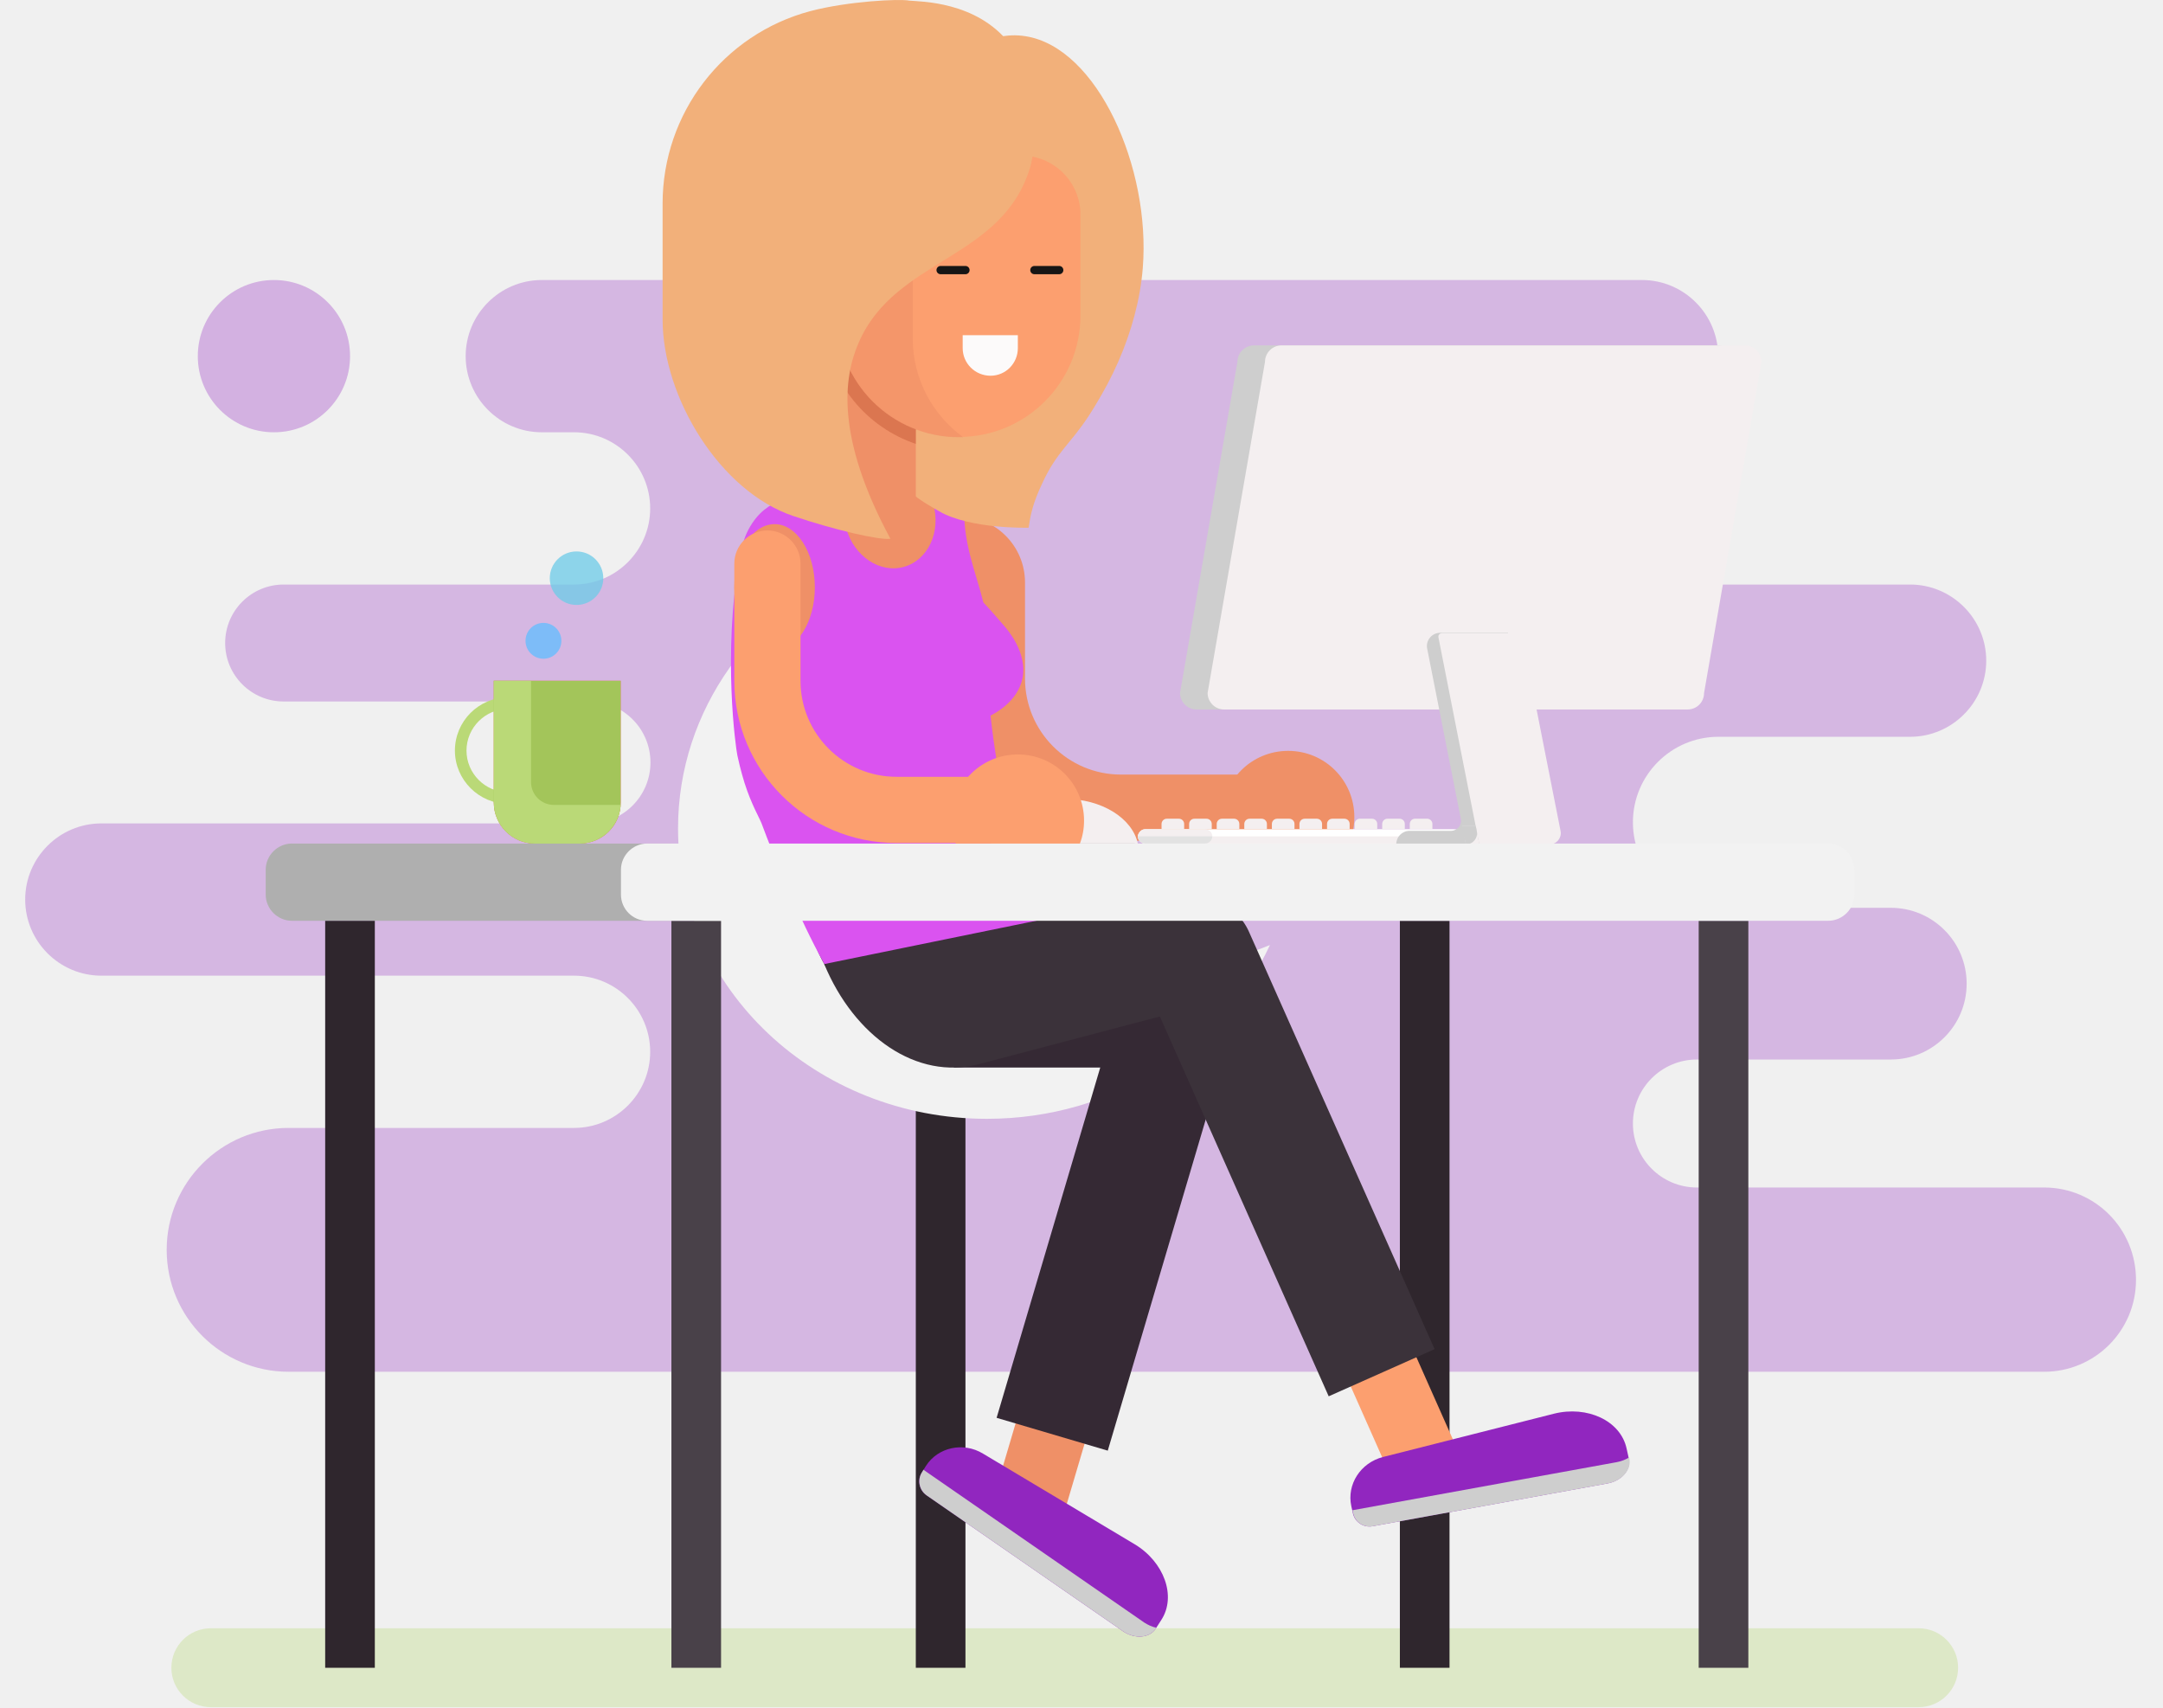
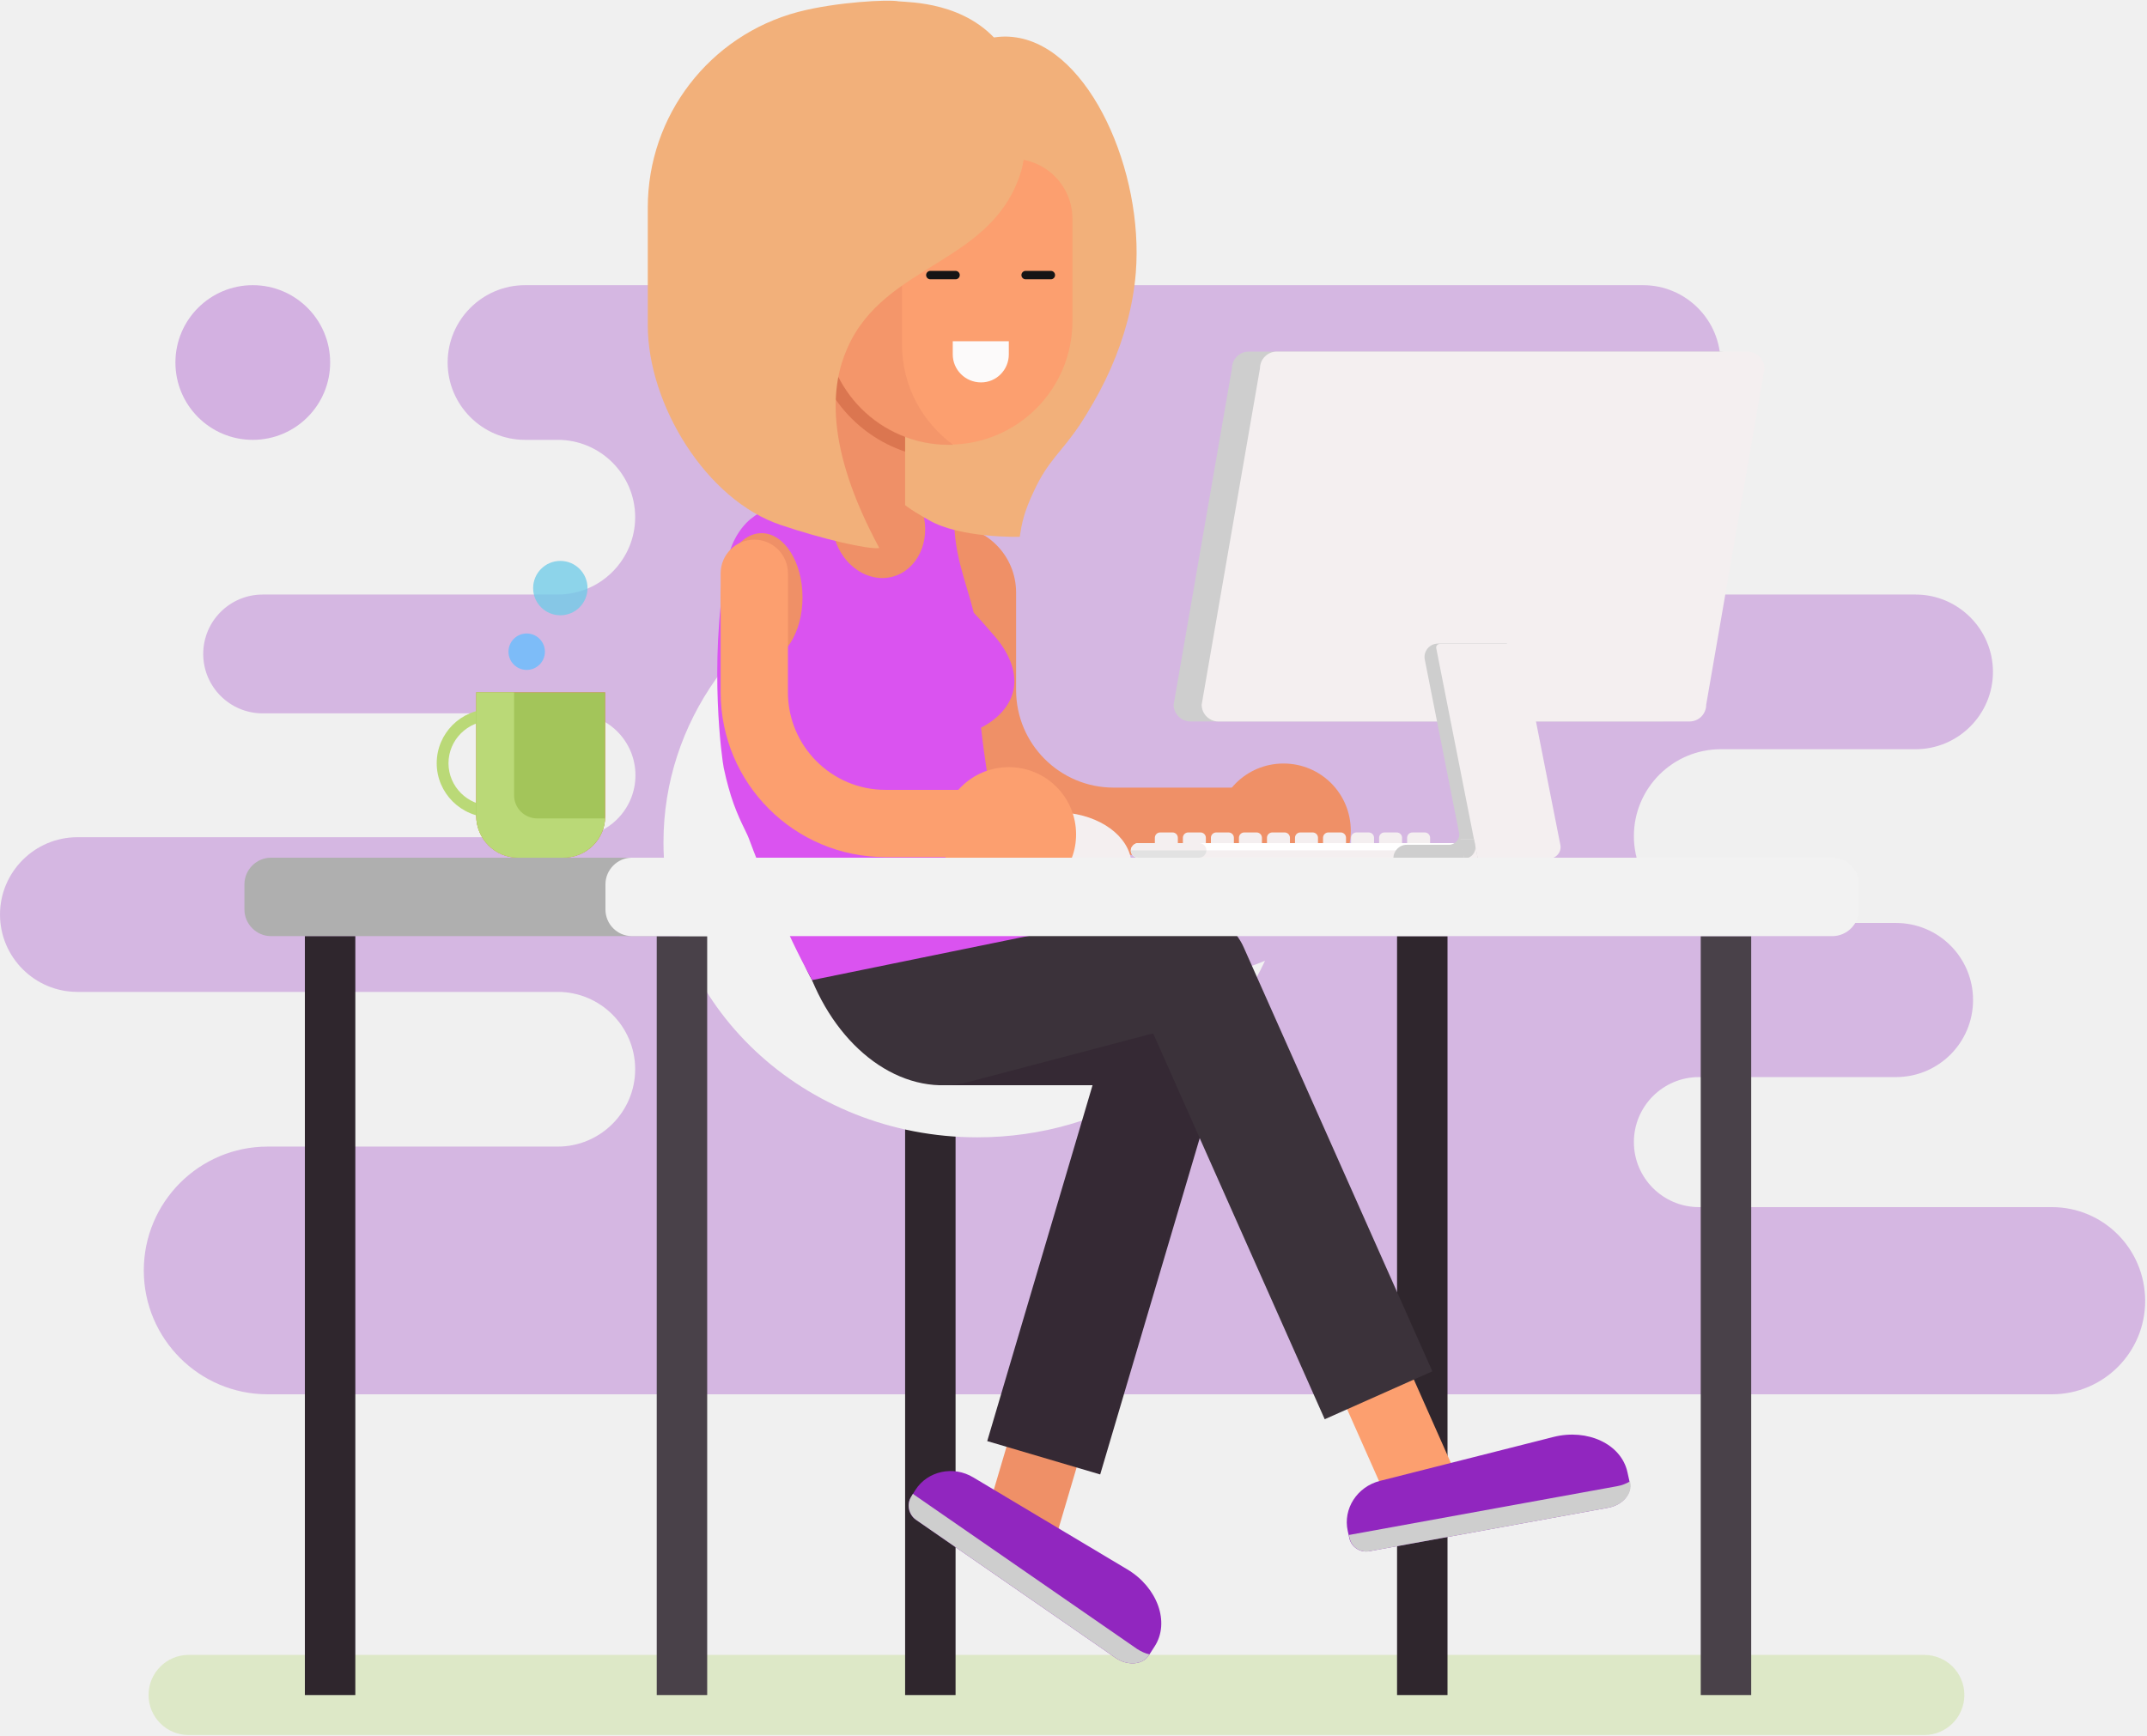
- <svg xmlns="http://www.w3.org/2000/svg" width="612" height="483" viewBox="0 0 672 543" fill="none">
+ <svg xmlns="http://www.w3.org/2000/svg" width="622" height="503" viewBox="0 0 672 543" fill="none">
  <g id="Group 8">
    <g id="background">
      <path id="SHAPE 45" d="M79.12 137.495C92.493 137.495 103.335 126.654 103.335 113.281C103.335 99.908 92.493 89.067 79.12 89.067C65.747 89.067 54.906 99.908 54.906 113.281C54.906 126.654 65.747 137.495 79.12 137.495Z" fill="#9126BF" fill-opacity="0.31" />
      <path id="SHAPE 28" d="M642.21 377.71H531.753C520.523 377.71 511.399 368.586 511.399 357.356C511.399 346.126 520.523 337.002 531.753 337.002H593.43C606.765 337.002 617.557 326.21 617.557 312.875C617.557 299.539 606.765 288.748 593.43 288.748H538.596C523.594 288.748 511.399 276.553 511.399 261.551C511.399 246.548 523.594 234.353 538.596 234.353H599.571C612.907 234.353 623.786 223.474 623.786 210.139C623.786 196.803 612.907 185.924 599.571 185.924H511.487H490.431C477.095 185.924 466.216 175.045 466.216 161.71C466.216 148.374 477.095 137.495 490.431 137.495H514.294C527.63 137.495 538.509 126.616 538.509 113.281C538.509 99.945 527.63 89.067 514.294 89.067H500.695H498.414H354.268H349.355H198.804H164.325C150.989 89.067 140.111 99.945 140.111 113.281C140.111 126.616 150.989 137.495 164.325 137.495H174.59C187.925 137.495 198.804 148.374 198.804 161.71C198.804 175.045 187.925 185.924 174.59 185.924H82.206C71.942 185.924 63.607 194.259 63.607 204.524C63.607 214.789 71.942 223.123 82.206 223.123H179.503C190.206 223.123 198.892 231.809 198.892 242.512C198.892 253.216 190.206 261.902 179.503 261.902H24.215C10.879 261.902 0 272.781 0 286.116C0 299.452 10.879 310.331 24.215 310.331H174.59C187.925 310.331 198.804 321.21 198.804 334.545C198.804 347.881 187.925 358.759 174.59 358.759H83.786C62.379 358.759 45.007 376.131 45.007 397.538C45.007 418.945 62.379 436.316 83.786 436.316H198.804H249.865H278.554H511.487H642.21C658.353 436.316 671.425 423.244 671.425 407.101C671.425 390.782 658.353 377.71 642.21 377.71Z" fill="#9126BF" fill-opacity="0.28" />
    </g>
    <path id="floor" opacity="0.34" d="M602.291 543H59.045C52.114 543 46.499 537.385 46.499 530.454C46.499 523.523 52.114 517.908 59.045 517.908H602.291C609.222 517.908 614.837 523.523 614.837 530.454C614.837 537.385 609.222 543 602.291 543Z" fill="#BAD977" />
    <path id="SHAPE 114" d="M437.271 530.475H453.063V292.893H437.271V530.475Z" fill="#2F262D" />
    <path id="SHAPE 85" d="M377.167 340.774C374.623 335.071 377.167 328.316 382.957 325.684C384.449 325.07 386.028 324.719 387.607 324.719C392.081 324.719 396.205 327.351 398.047 331.474L454.197 457.986L433.316 467.286L377.167 340.774Z" fill="#FC9F6F" />
    <path id="SHAPE 7" d="M283.296 530.475H299.088V292.893H283.296V530.475Z" fill="#2F262D" />
    <path id="SHAPE 80" d="M356.374 308.4C302.067 308.4 258.112 266.989 258.112 216.016C258.112 202.856 261.095 190.31 266.359 178.905C231.792 193.205 207.665 225.755 207.665 263.48C207.665 314.541 251.62 355.863 305.927 355.863C346.197 355.863 380.764 333.14 395.942 300.591C383.747 305.592 370.411 308.4 356.374 308.4Z" fill="#F2F2F2" />
    <path id="SHAPE 15" d="M301.979 333.404C331.681 333.404 355.76 311.289 355.76 284.01C355.76 256.731 331.681 234.616 301.979 234.616C272.277 234.616 248.198 256.731 248.198 284.01C248.198 311.289 272.277 333.404 301.979 333.404Z" fill="#3B323A" />
    <path id="SHAPE 4" d="M205.121 292.872H84.838C80.276 292.872 76.504 289.099 76.504 284.537V276.641C76.504 272.079 80.276 268.306 84.838 268.306H205.121C209.683 268.306 213.456 272.079 213.456 276.641V284.537C213.456 289.099 209.683 292.872 205.121 292.872Z" fill="#AFAFAF" />
    <path id="SHAPE 19" d="M348.566 246.373C331.721 246.373 318.034 232.686 318.034 215.841V185.31C318.034 173.642 308.647 164.254 296.978 164.254V215.841C296.978 244.355 320.052 267.429 348.566 267.429H391.292V246.373H348.566Z" fill="#EF9067" />
    <path id="SHAPE 8" d="M355.497 85.206C352.338 125.125 317.245 169.343 284.432 163.728C253.024 158.376 231.441 108.807 242.057 74.064C248.637 52.657 266.71 39.234 281.274 28.443C296.364 17.213 306.541 9.668 318.122 11.51C341.108 15.019 358.041 53.447 355.497 85.206Z" fill="#F2B07A" />
    <path id="SHAPE 30" d="M311.191 198.821C310.577 198.119 305.664 192.417 304.786 191.627C302.505 182.24 297.856 171.887 298.821 159.78C292.241 154.954 281.362 148.813 268.991 149.69C265.306 149.954 261.446 150.831 259.516 151.27C248.812 153.726 242.057 157.674 239.864 158.99C236.881 160.833 235.389 161.71 233.635 163.465C228.897 168.378 227.756 174.344 227.142 177.853C221.878 208.384 226.002 237.687 226.528 240.231C227.493 244.881 228.809 249.005 228.809 249.005C231.003 255.936 233.635 260.235 234.336 262.165C237.846 271.64 245.83 291.556 254.252 306.733C260.393 307.699 274.343 313.84 283.555 310.681C297.592 305.856 326.544 295.065 336.897 292.872C324 278.396 312.156 262.253 309.085 242.6C308.296 237.512 307.594 232.511 307.068 227.598C308.296 226.984 315.753 223.211 317.245 215.666C318.824 207.507 312.419 200.225 311.191 198.821Z" fill="#DA53F0" />
    <path id="SHAPE 48" d="M279.509 180.302C287.163 178.168 291.352 169.211 288.866 160.297C286.381 151.383 278.16 145.887 270.506 148.022C262.852 150.155 258.663 159.112 261.149 168.027C263.634 176.94 271.855 182.437 279.509 180.302Z" fill="#EF9067" />
    <path id="SHAPE 20" d="M272.764 144.251C277.589 155.656 285.573 159.604 290.661 162.587C300.575 168.378 319.175 167.851 319.175 167.851C319.789 163.815 320.403 160.306 323.561 153.638C328.124 143.725 332.335 141.356 338.213 132.407C346.986 118.896 351.373 102.577 348.565 100.998C346.548 99.77 341.02 106.087 337.423 109.772C327.158 120.3 304.172 135.916 272.764 144.251Z" fill="#F2B07A" />
    <path id="SHAPE 10" d="M272.413 169.343H268.728C260.656 169.343 254.164 162.85 254.164 154.779V99.419H283.292V158.376C283.292 164.43 278.379 169.343 272.413 169.343Z" fill="#EF9067" />
    <path id="SHAPE 5" d="M95.424 530.475H111.216V292.893H95.424V530.475Z" fill="#2F262D" />
    <path id="SHAPE 96" d="M205.555 530.475H221.347V292.893H205.555V530.475Z" fill="#494149" />
    <path id="SHAPE 102" d="M532.323 530.475H548.116V292.893H532.323V530.475Z" fill="#494149" />
    <path id="SHAPE 27" opacity="0.71" d="M254.164 105.297C256.094 122.054 267.675 135.916 283.292 141.18V96.085H254.164V105.297Z" fill="#D36B46" />
    <path id="SHAPE 6" d="M296.978 138.986C275.571 138.986 258.288 121.703 258.288 100.296V53.095C258.288 51.077 259.867 49.498 261.885 49.498H316.894C327.246 49.498 335.669 57.92 335.669 68.273V100.296C335.669 121.703 318.385 138.986 296.978 138.986Z" fill="#FC9F6F" />
    <path id="SHAPE 36" opacity="0.6" d="M282.327 107.665V60.465C282.327 58.447 283.906 56.867 285.924 56.867L317.683 45.725C314.262 41.251 322.947 49.586 316.894 49.586H261.885C259.867 49.586 258.288 51.165 258.288 53.183V100.383C258.288 121.79 275.571 139.074 296.978 139.074C297.417 139.074 297.856 139.074 298.382 139.074C288.644 131.967 282.327 120.562 282.327 107.665Z" fill="#EF9067" />
    <path id="SHAPE 17" d="M307.068 119.51C302.154 119.51 298.206 115.562 298.206 110.737V106.613H315.753V110.737C315.753 115.562 311.893 119.51 307.068 119.51Z" fill="#FCFAFA" />
    <path id="SHAPE 11" d="M291.188 85.907H299.084" stroke="#161515" stroke-width="2.632" stroke-miterlimit="10" stroke-linecap="round" stroke-linejoin="round" />
    <path id="SHAPE 22" d="M321.017 85.907H328.913" stroke="#161515" stroke-width="2.632" stroke-miterlimit="10" stroke-linecap="round" stroke-linejoin="round" />
    <path id="SHAPE 23" d="M313.209 13.967C302.593 0.28 284.52 0.543 281.186 0.192C278.203 -0.422 261.797 0.368 249.777 3.526C222.054 10.896 202.752 35.988 202.752 64.764V101.612C202.752 126.353 221.001 156.358 244.426 164.166C257.41 168.553 271.799 171.887 275.22 171.361C257.849 139.162 260.218 120.124 265.131 108.982C276.887 81.785 311.366 82.75 319.877 52.482C320.052 51.604 325.404 29.759 313.209 13.967Z" fill="#F2B07A" />
    <path id="SHAPE 32" d="M421.472 267.166C422.349 264.885 422.788 262.428 422.788 259.884C422.788 248.215 413.401 238.828 401.732 238.828C390.064 238.828 380.676 248.215 380.676 259.884C380.676 262.428 381.115 264.885 381.992 267.166H421.472Z" fill="#EF9067" />
    <path id="SHAPE 42" d="M353.917 268.306C352.163 260.235 342.424 254.093 330.58 254.093C318.824 254.093 308.998 260.235 307.243 268.306H353.917Z" fill="#F4EFF0" />
    <path id="SHAPE 16" d="M238.372 206.893C245.446 206.893 251.181 197.897 251.181 186.802C251.181 175.706 245.446 166.711 238.372 166.711C231.298 166.711 225.563 175.706 225.563 186.802C225.563 197.897 231.298 206.893 238.372 206.893Z" fill="#EF9067" />
    <path id="SHAPE 24" d="M277.15 247.075C260.306 247.075 246.619 233.388 246.619 216.543V179.257C246.619 173.466 241.881 168.729 236.091 168.729C230.301 168.729 225.563 173.466 225.563 179.257V216.543C225.563 245.057 248.637 268.131 277.15 268.131H319.877V247.075H298.47H277.15Z" fill="#FC9F6F" />
    <path id="SHAPE 33" d="M454.548 268.306H356.286C355.058 268.306 354.005 267.253 354.005 266.025C354.005 264.797 355.058 263.744 356.286 263.744H454.635C455.864 263.744 456.916 264.797 456.916 266.025C456.916 267.253 455.864 268.306 454.548 268.306Z" fill="white" />
    <path id="SHAPE 76" d="M454.548 266.024H356.286C355.409 266.024 354.707 265.586 354.268 264.884C354.093 265.235 353.917 265.586 353.917 266.024C353.917 267.252 354.97 268.305 356.198 268.305H454.548C455.776 268.305 456.829 267.252 456.829 266.024C456.829 265.586 456.741 265.235 456.478 264.884C456.127 265.498 455.425 266.024 454.548 266.024Z" fill="#F4EFF0" />
    <path id="SHAPE 70" d="M375.324 268.306H356.286C355.058 268.306 354.005 267.253 354.005 266.025C354.005 264.797 355.058 263.744 356.286 263.744H375.324C376.552 263.744 377.605 264.797 377.605 266.025C377.605 267.253 376.64 268.306 375.324 268.306Z" fill="#F4EFF0" />
    <g id="SHAPE 37">
      <g id="SHAPE 148">
        <path id="SHAPE 150" d="M447.617 263.744H440.422V262.077C440.422 261.2 441.124 260.41 442.089 260.41H445.95C446.827 260.41 447.617 261.112 447.617 262.077V263.744Z" fill="#F4EFF0" />
      </g>
      <g id="SHAPE 145">
        <path id="SHAPE 147" d="M438.843 263.744H431.649V262.077C431.649 261.2 432.351 260.41 433.316 260.41H437.176C438.054 260.41 438.843 261.112 438.843 262.077V263.744Z" fill="#F4EFF0" />
      </g>
      <g id="SHAPE 142">
        <path id="SHAPE 144" d="M430.07 263.744H422.876V262.077C422.876 261.2 423.578 260.41 424.543 260.41H428.403C429.28 260.41 430.07 261.112 430.07 262.077V263.744Z" fill="#F4EFF0" />
      </g>
      <g id="SHAPE 139">
        <path id="SHAPE 141" d="M421.297 263.744H414.103V262.077C414.103 261.2 414.804 260.41 415.769 260.41H419.63C420.507 260.41 421.297 261.112 421.297 262.077V263.744Z" fill="#F4EFF0" />
      </g>
      <g id="SHAPE 136">
        <path id="SHAPE 138" d="M412.523 263.744H405.329V262.077C405.329 261.2 406.031 260.41 406.996 260.41H410.856C411.734 260.41 412.523 261.112 412.523 262.077V263.744Z" fill="#F4EFF0" />
      </g>
      <g id="SHAPE 133">
        <path id="SHAPE 135" d="M403.75 263.744H396.556V262.077C396.556 261.2 397.258 260.41 398.223 260.41H402.083C402.96 260.41 403.75 261.112 403.75 262.077V263.744Z" fill="#F4EFF0" />
      </g>
      <g id="SHAPE 130">
        <path id="SHAPE 132" d="M394.977 263.744H387.782V262.077C387.782 261.2 388.484 260.41 389.449 260.41H393.31C394.187 260.41 394.977 261.112 394.977 262.077V263.744Z" fill="#F4EFF0" />
      </g>
      <g id="SHAPE 127">
        <path id="SHAPE 129" d="M386.203 263.744H379.009V262.077C379.009 261.2 379.711 260.41 380.676 260.41H384.536C385.414 260.41 386.203 261.112 386.203 262.077V263.744Z" fill="#F4EFF0" />
      </g>
      <g id="SHAPE 124">
        <path id="SHAPE 126" d="M377.43 263.744H370.236V262.077C370.236 261.2 370.938 260.41 371.903 260.41H375.763C376.64 260.41 377.43 261.112 377.43 262.077V263.744Z" fill="#F4EFF0" />
      </g>
      <g id="SHAPE 121">
        <path id="SHAPE 123" d="M368.656 263.744H361.462V262.077C361.462 261.2 362.164 260.41 363.129 260.41H366.989C367.867 260.41 368.656 261.112 368.656 262.077V263.744Z" fill="#F4EFF0" />
      </g>
    </g>
    <path id="SHAPE 74" d="M356.286 268.306H375.324C376.552 268.306 377.605 267.253 377.605 266.025H353.917C353.917 267.253 354.97 268.306 356.286 268.306Z" fill="#E2E2E2" />
    <path id="SHAPE 71" d="M364.796 339.546H295.399L294.873 302.698H380.851C386.642 302.698 391.292 307.348 391.292 313.138C391.204 327.79 379.36 339.546 364.796 339.546Z" fill="#352934" />
    <path id="SHAPE 100" d="M308.998 473.164L351.548 329.281C352.952 324.456 357.427 321.122 362.515 321.122C363.568 321.122 364.708 321.297 365.761 321.56C371.815 323.315 375.236 329.72 373.482 335.773L330.931 479.656L308.998 473.164Z" fill="#EF9067" />
    <path id="SHAPE 72" d="M344.354 461.408L308.998 450.967L353.566 300.329C356.461 290.59 366.726 284.976 376.465 287.871C386.203 290.766 391.818 301.031 388.923 310.769L344.354 461.408Z" fill="#352934" />
    <g id="SHAPE 31">
      <path id="SHAPE 25" d="M519.997 225.668H372.605C369.709 225.668 367.341 223.299 367.341 220.404L385.589 115.123C385.589 112.228 387.958 109.859 390.853 109.859H538.246C541.141 109.859 543.51 112.228 543.51 115.123L525.261 220.404C525.261 223.299 522.98 225.668 519.997 225.668Z" fill="#CECECE" />
      <path id="SHAPE 26" d="M528.77 225.668H381.378C378.483 225.668 376.114 223.299 376.114 220.404L394.362 115.123C394.362 112.228 396.731 109.859 399.626 109.859H547.019C549.914 109.859 552.283 112.228 552.283 115.123L534.034 220.404C534.034 223.299 531.753 225.668 528.77 225.668Z" fill="#F4EFF0" />
      <path id="SHAPE 41" d="M483.763 262.603L471.656 201.278H450.073C447.441 201.278 445.423 203.734 445.95 206.279L456.653 260.41C457.092 262.428 455.513 264.27 453.495 264.27H440.335C437.966 264.27 436.124 266.201 436.124 268.482H458.232H478.762C482.008 268.569 484.377 265.674 483.763 262.603Z" fill="#CECECE" />
      <path id="SHAPE 34" d="M484.903 268.569H462.531L449.547 202.769C449.371 201.98 449.986 201.365 450.775 201.365H475.955L488.413 264.446C488.764 266.551 487.097 268.569 484.903 268.569Z" fill="#F4EFF0" />
      <path id="SHAPE 38" d="M458.32 268.569H462.531L461.391 262.603H457.092L458.32 268.569Z" fill="#F4EFF0" />
      <path id="SHAPE 35" d="M458.32 268.569C460.514 268.569 462.18 266.551 461.742 264.358L461.391 262.603H456.653L458.32 268.569Z" fill="#CECECE" />
    </g>
    <path id="SHAPE 66" d="M375.587 319.454L303.295 338.492C283.643 343.668 263.727 329.719 254.164 306.645L366.2 283.746C376.026 281.202 386.115 287.08 388.66 296.906C391.292 306.82 385.414 316.91 375.587 319.454Z" fill="#3B323A" />
    <path id="SHAPE 68" d="M448.319 429.121L414.629 444.123L355.584 311.295C351.461 301.995 355.672 291.116 364.972 286.993C374.271 282.869 385.15 287.08 389.274 296.38L448.319 429.121Z" fill="#3B323A" />
    <path id="SHAPE 2" d="M197.839 292.872H573.514C578.076 292.872 581.849 289.099 581.849 284.537V276.641C581.849 272.079 578.076 268.306 573.514 268.306H197.839C193.277 268.306 189.505 272.079 189.505 276.641V284.537C189.505 289.099 193.189 292.872 197.839 292.872Z" fill="#F2F2F2" />
    <path id="SHAPE 73" d="M503.24 471.848L428.579 485.447C425.683 485.973 422.964 484.131 422.349 481.411L421.823 479.042C420.332 472.199 424.718 465.268 431.912 463.426L486.307 449.651C496.835 447.019 507.451 451.845 509.381 460.706L510.083 463.864C510.873 467.461 507.802 471.058 503.24 471.848Z" fill="#9126BF" />
    <path id="SHAPE 95" d="M506.135 465.092L422.7 480.27C422.525 480.27 422.349 480.357 422.174 480.357L422.437 481.41C423.051 484.218 425.771 485.972 428.666 485.446L503.327 471.847C507.89 471.058 511.048 467.46 510.258 463.863L510.171 463.6C508.942 464.302 507.626 464.829 506.135 465.092Z" fill="#CECECE" />
    <path id="SHAPE 89" d="M349.092 518.785L286.713 475.621C284.345 473.954 283.643 470.707 285.222 468.339L286.538 466.233C290.31 460.355 298.382 458.513 304.699 462.373L352.865 491.149C362.252 496.764 366.288 507.731 361.375 515.276L359.62 517.996C357.69 521.067 352.865 521.417 349.092 518.785Z" fill="#9126BF" />
    <path id="SHAPE 87" d="M355.935 516.066L286.187 467.812C286.012 467.725 285.924 467.549 285.748 467.461L285.222 468.339C283.73 470.708 284.345 473.954 286.713 475.621L349.092 518.785C352.865 521.418 357.69 521.067 359.62 517.996L359.795 517.733C358.479 517.469 357.163 516.855 355.935 516.066Z" fill="#CECECE" />
    <path id="SHAPE 86" d="M176.344 268.306H162.132C154.937 268.306 149.059 262.428 149.059 255.234V216.543H189.417V255.234C189.504 262.428 183.626 268.306 176.344 268.306Z" fill="#FF6161" />
    <path id="SHAPE 112" d="M153.621 221.807C144.234 221.807 136.689 229.44 136.689 238.74C136.689 248.04 144.322 255.673 153.621 255.673C162.921 255.673 170.554 248.04 170.554 238.74C170.554 229.44 162.921 221.807 153.621 221.807ZM153.621 251.988C146.34 251.988 140.374 246.022 140.374 238.74C140.374 231.458 146.34 225.492 153.621 225.492C160.903 225.492 166.869 231.458 166.869 238.74C166.782 246.11 160.903 251.988 153.621 251.988Z" fill="#BAD977" />
    <path id="SHAPE 97" d="M176.344 268.306H162.132C154.937 268.306 149.059 262.428 149.059 255.234V216.543H189.417V255.234C189.504 262.428 183.626 268.306 176.344 268.306Z" fill="#A3C55A" />
    <path id="SHAPE 108" d="M168.185 256.023C164.15 256.023 160.903 252.777 160.903 248.742V216.543H149.059V255.234C149.059 262.428 154.937 268.306 162.132 268.306H176.344C183.275 268.306 188.978 262.867 189.417 256.023H168.185Z" fill="#BAD977" />
    <path id="SHAPE 18" d="M335.493 268.306C336.371 266.025 336.809 263.569 336.809 261.024C336.809 249.356 327.422 239.968 315.753 239.968C304.085 239.968 294.697 249.356 294.697 261.024C294.697 263.569 295.136 266.025 296.013 268.306H335.493Z" fill="#FC9F6F" />
    <path id="bubble2" opacity="0.77" d="M164.851 209.525C168.001 209.525 170.554 206.972 170.554 203.822C170.554 200.672 168.001 198.119 164.851 198.119C161.702 198.119 159.149 200.672 159.149 203.822C159.149 206.972 161.702 209.525 164.851 209.525Z" fill="#64BDFF" />
    <path id="bubble1" opacity="0.77" d="M175.38 192.416C180.079 192.416 183.89 188.606 183.89 183.906C183.89 179.206 180.079 175.395 175.38 175.395C170.68 175.395 166.869 179.206 166.869 183.906C166.869 188.606 170.68 192.416 175.38 192.416Z" fill="#6FCBE8" />
  </g>
</svg>
